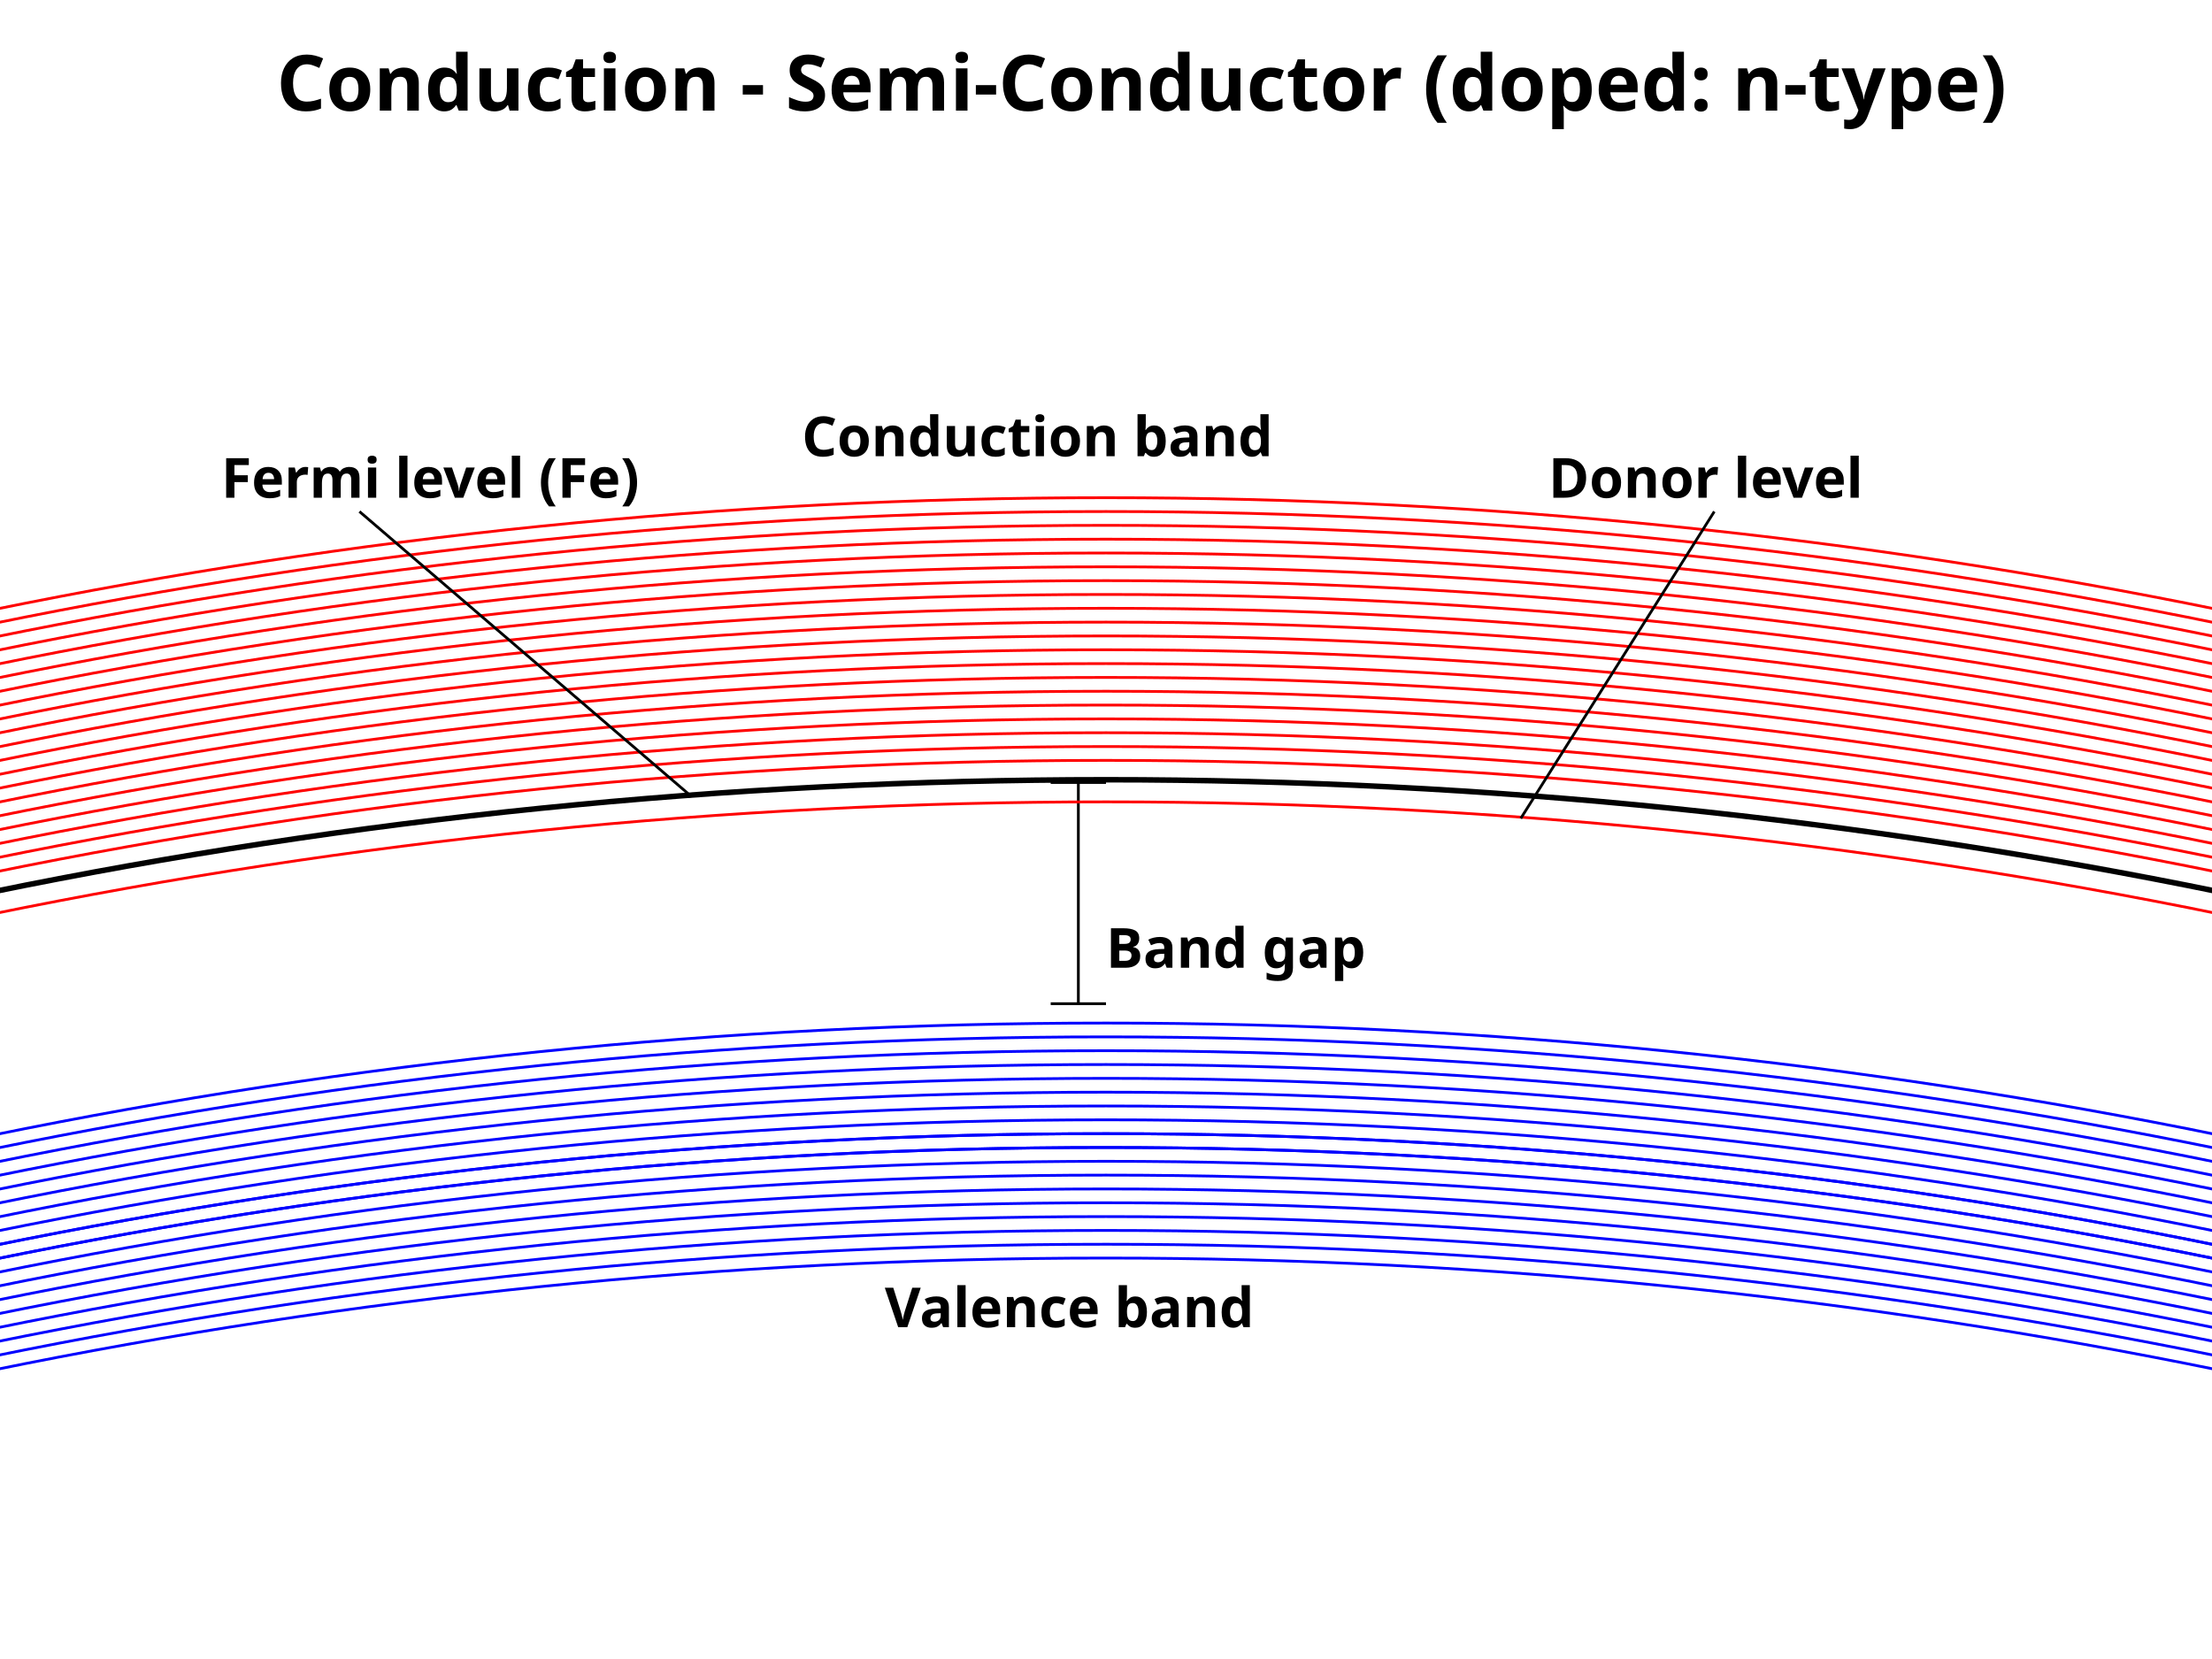
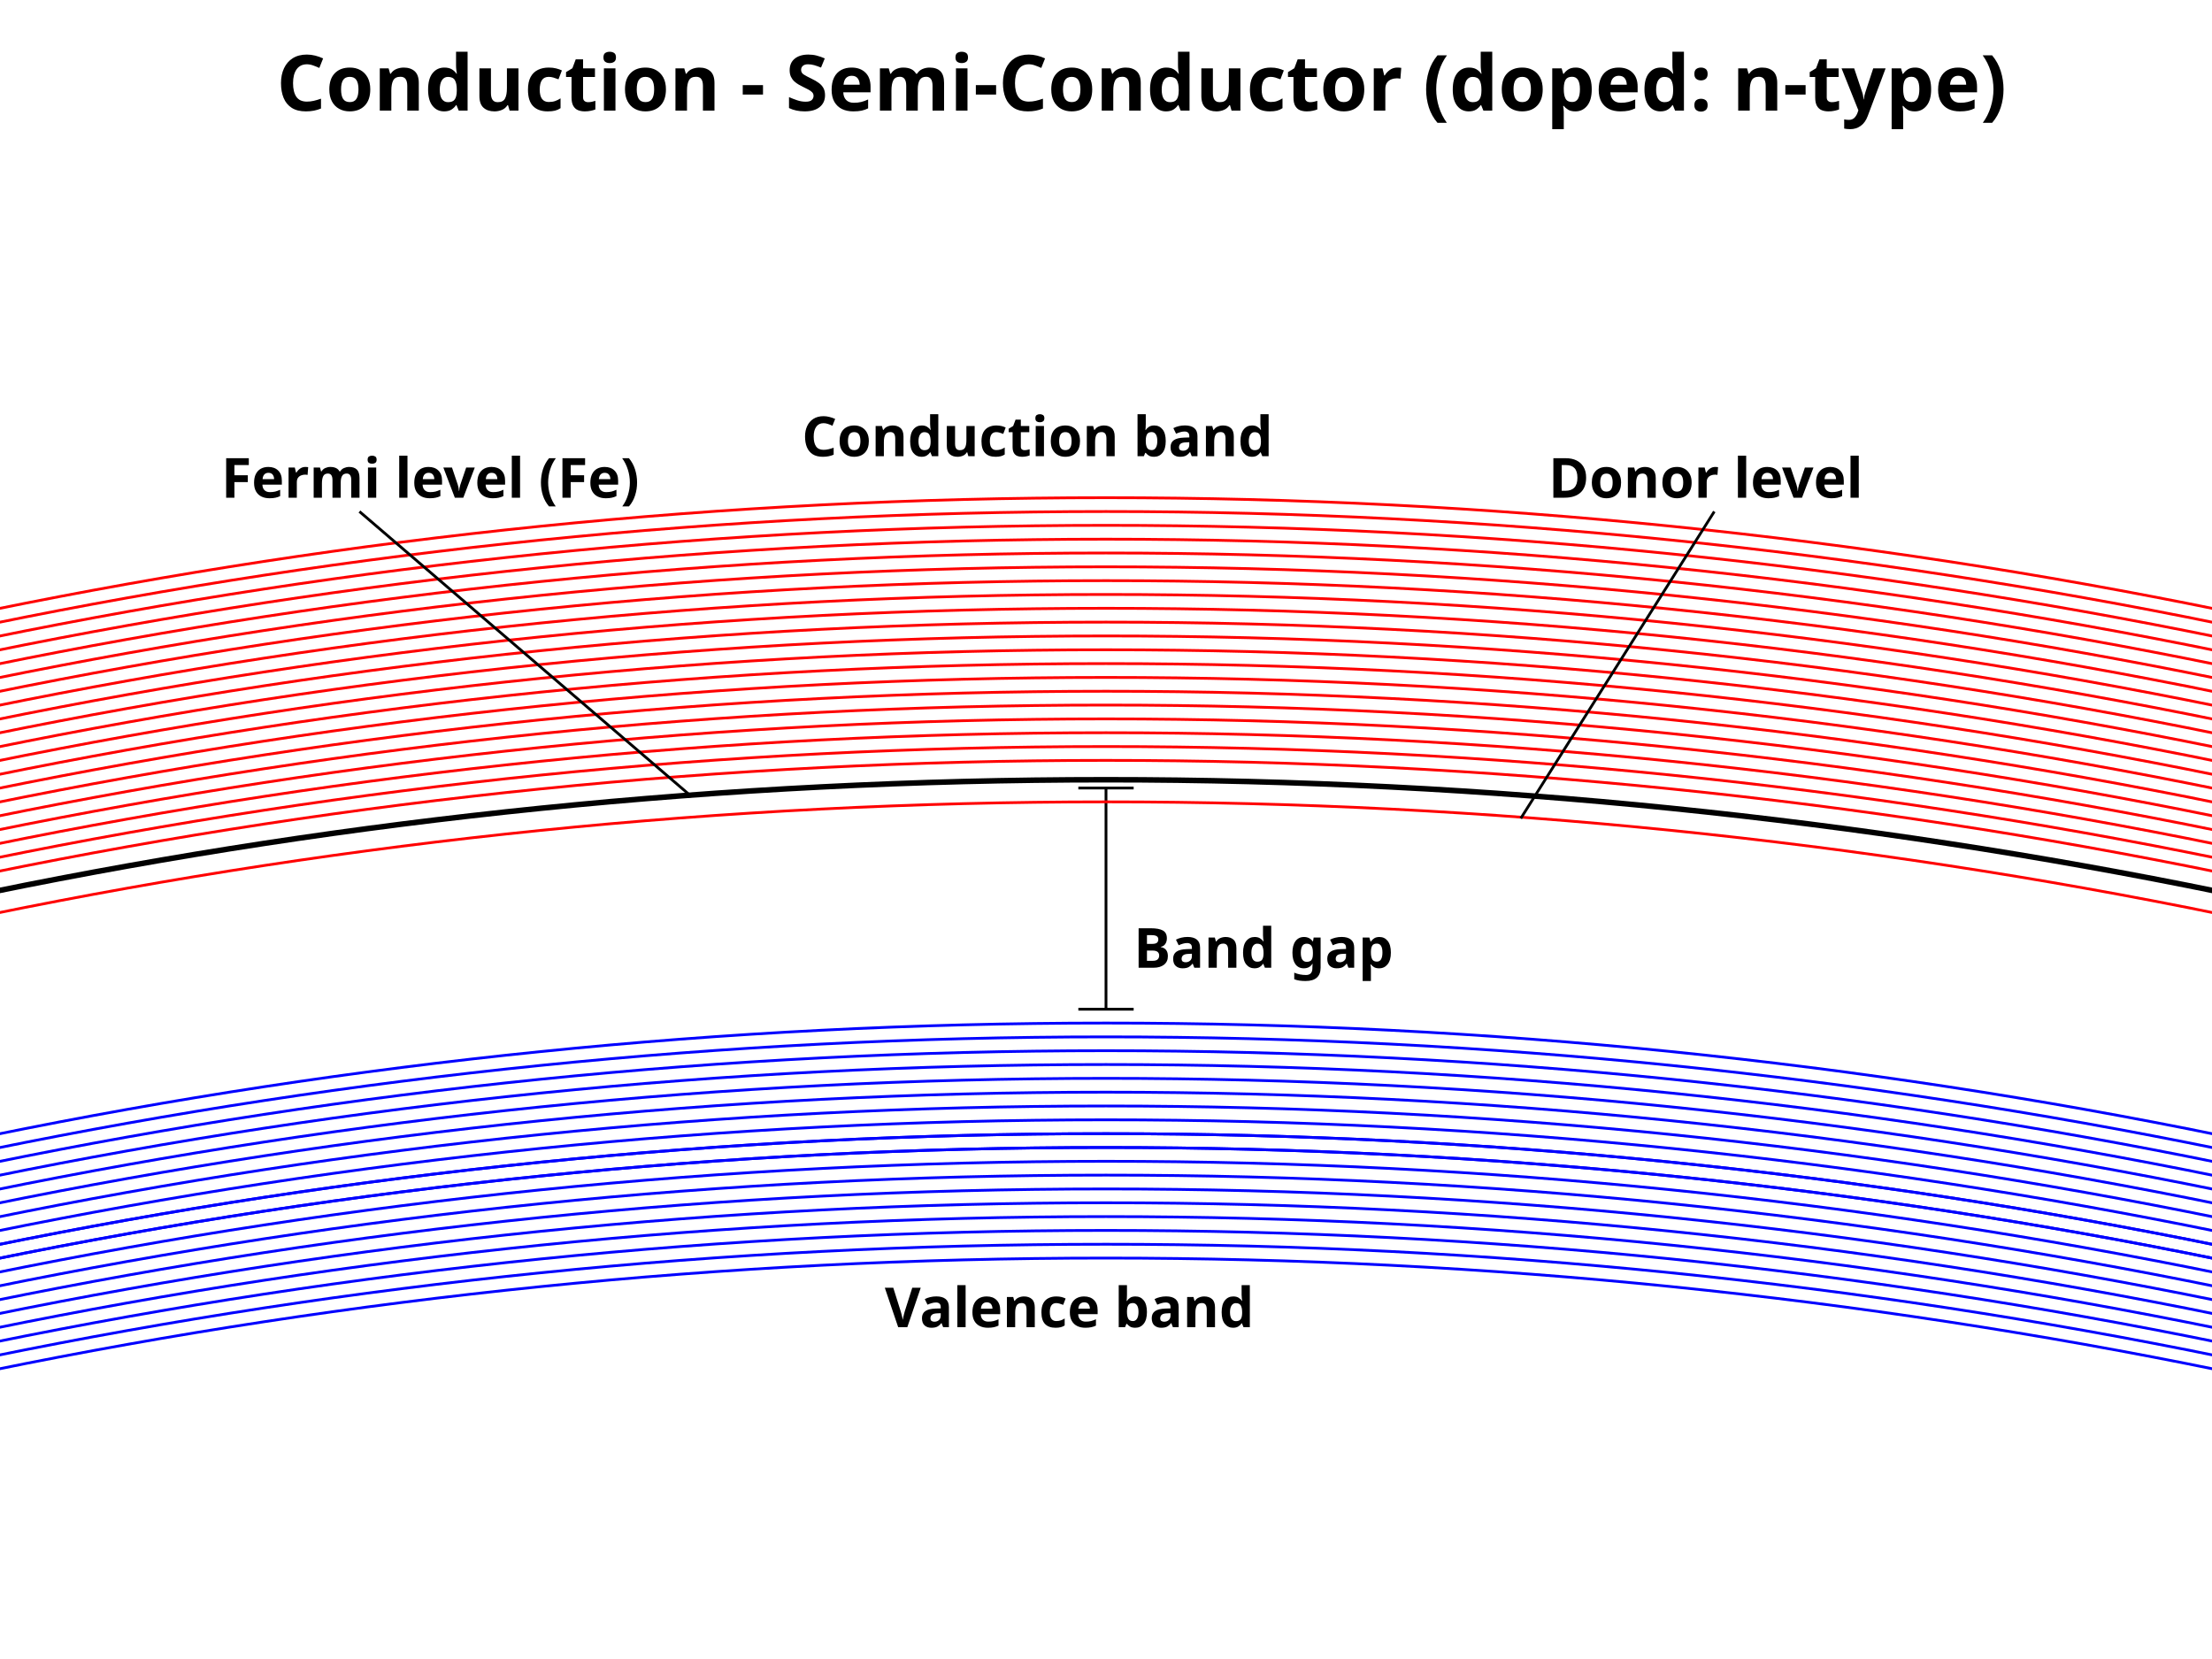
<svg xmlns="http://www.w3.org/2000/svg" xmlns:xlink="http://www.w3.org/1999/xlink" id="svg1" version="1.1" viewBox="0 0 800 600" width="800" height="600" preserveAspectRatio="xMidYMid" fill-rule="evenodd">
  <defs>
    <text id="headline" font-family="Ubuntu" font-size="28" font-weight="bold" fill="#000000">
      <tspan>Conduction - Semi-Conductor (doped: n-type)</tspan>
    </text>
    <text id="cond_label" font-family="Ubuntu" font-size="20" font-weight="bold" fill="#000000">
      <tspan>Conduction band</tspan>
    </text>
    <text id="val_label" font-family="Ubuntu" font-size="20" font-weight="bold" fill="#000000">
      <tspan>Valence band</tspan>
    </text>
    <text id="gap_label" font-family="Ubuntu" font-size="20" font-weight="bold" fill="#000000">
      <tspan>Band gap</tspan>
    </text>
    <text id="fermi_label" font-family="Ubuntu" font-size="20" font-weight="bold" fill="#000000">
      <tspan>Fermi level (Fe)</tspan>
    </text>
    <text id="donor_label" font-family="Ubuntu" font-size="20" font-weight="bold" fill="#000000">
      <tspan>Donor level</tspan>
    </text>
    <circle id="orbit" cx="0" cy="0" r="2000">
        </circle>
    <g id="conduction_band" style="fill:none;stroke:#ff0000;stroke-width:1">
      <use xlink:href="#orbit" x="400" y="00" />
      <use xlink:href="#orbit" x="400" y="05" />
      <use xlink:href="#orbit" x="400" y="10" />
      <use xlink:href="#orbit" x="400" y="15" />
      <use xlink:href="#orbit" x="400" y="20" />
      <use xlink:href="#orbit" x="400" y="25" />
      <use xlink:href="#orbit" x="400" y="30" />
      <use xlink:href="#orbit" x="400" y="35" />
      <use xlink:href="#orbit" x="400" y="40" />
      <use xlink:href="#orbit" x="400" y="45" />
      <use xlink:href="#orbit" x="400" y="50" />
      <use xlink:href="#orbit" x="400" y="55" />
      <use xlink:href="#orbit" x="400" y="60" />
      <use xlink:href="#orbit" x="400" y="65" />
      <use xlink:href="#orbit" x="400" y="70" />
      <use xlink:href="#orbit" x="400" y="75" />
      <use xlink:href="#orbit" x="400" y="80" />
      <use xlink:href="#orbit" x="400" y="85" />
      <use xlink:href="#orbit" x="400" y="90" />
      <use xlink:href="#orbit" x="400" y="95" />
      <use xlink:href="#orbit" x="400" y="110" />
    </g>
    <g id="valence_band" style="fill:none;stroke:#0000ff;stroke-width:1">
      <use xlink:href="#orbit" x="400" y="00" />
      <use xlink:href="#orbit" x="400" y="05" />
      <use xlink:href="#orbit" x="400" y="10" />
      <use xlink:href="#orbit" x="400" y="15" />
      <use xlink:href="#orbit" x="400" y="20" />
      <use xlink:href="#orbit" x="400" y="25" />
      <use xlink:href="#orbit" x="400" y="30" />
      <use xlink:href="#orbit" x="400" y="35" />
      <use xlink:href="#orbit" x="400" y="40" />
      <use xlink:href="#orbit" x="400" y="45" />
      <use xlink:href="#orbit" x="400" y="50" />
      <use xlink:href="#orbit" x="400" y="55" />
      <use xlink:href="#orbit" x="400" y="60" />
      <use xlink:href="#orbit" x="400" y="65" />
      <use xlink:href="#orbit" x="400" y="70" />
      <use xlink:href="#orbit" x="400" y="75" />
      <use xlink:href="#orbit" x="400" y="80" />
      <use xlink:href="#orbit" x="400" y="85" />
      <use xlink:href="#orbit" x="400" y="40" />
      <use xlink:href="#orbit" x="400" y="45" />
    </g>
    <g id="fermi_level" style="fill:none;stroke:#000000;stroke-width:2">
      <use xlink:href="#orbit" x="400" y="00" />
    </g>
    <g id="gap_size" style="fill:none;stroke:#000000;stroke-width:1">
      <path d="m 0,0 v 80 m -10,-80 h 20 m -20,80 h 20" />
    </g>
  </defs>
  <g id="page1">
    <g id="band1" style="display:inline">
      <rect id="white_background" x="0" y="0" width="800" height="600" fill="white">
            </rect>
    </g>
    <g id="band2" style="display:inline">
      <use xlink:href="#headline" x="100" y="40" />
      <use xlink:href="#cond_label" x="290" y="165" />
-       <use xlink:href="#gap_label" x="400" y="350" />
+       <use xlink:href="#gap_label" x="410" y="350" />
      <use xlink:href="#val_label" x="320" y="480" />
      <use xlink:href="#fermi_label" x="80" y="180" />
      <use xlink:href="#donor_label" x="560" y="180" />
-       <use xlink:href="#gap_size" x="390" y="283" />
+       <use xlink:href="#gap_size" x="400" y="285" />
      <use xlink:href="#conduction_band" y="2180" />
      <use xlink:href="#valence_band" y="2370" />
      <use xlink:href="#fermi_level" y="2282" />
      <line x1="130" y1="185" x2="250" y2="288" style="stroke:#000000;stroke-width:1" />
      <line x1="620" y1="185" x2="550" y2="296" style="stroke:#000000;stroke-width:1" />
    </g>
  </g>
</svg>
